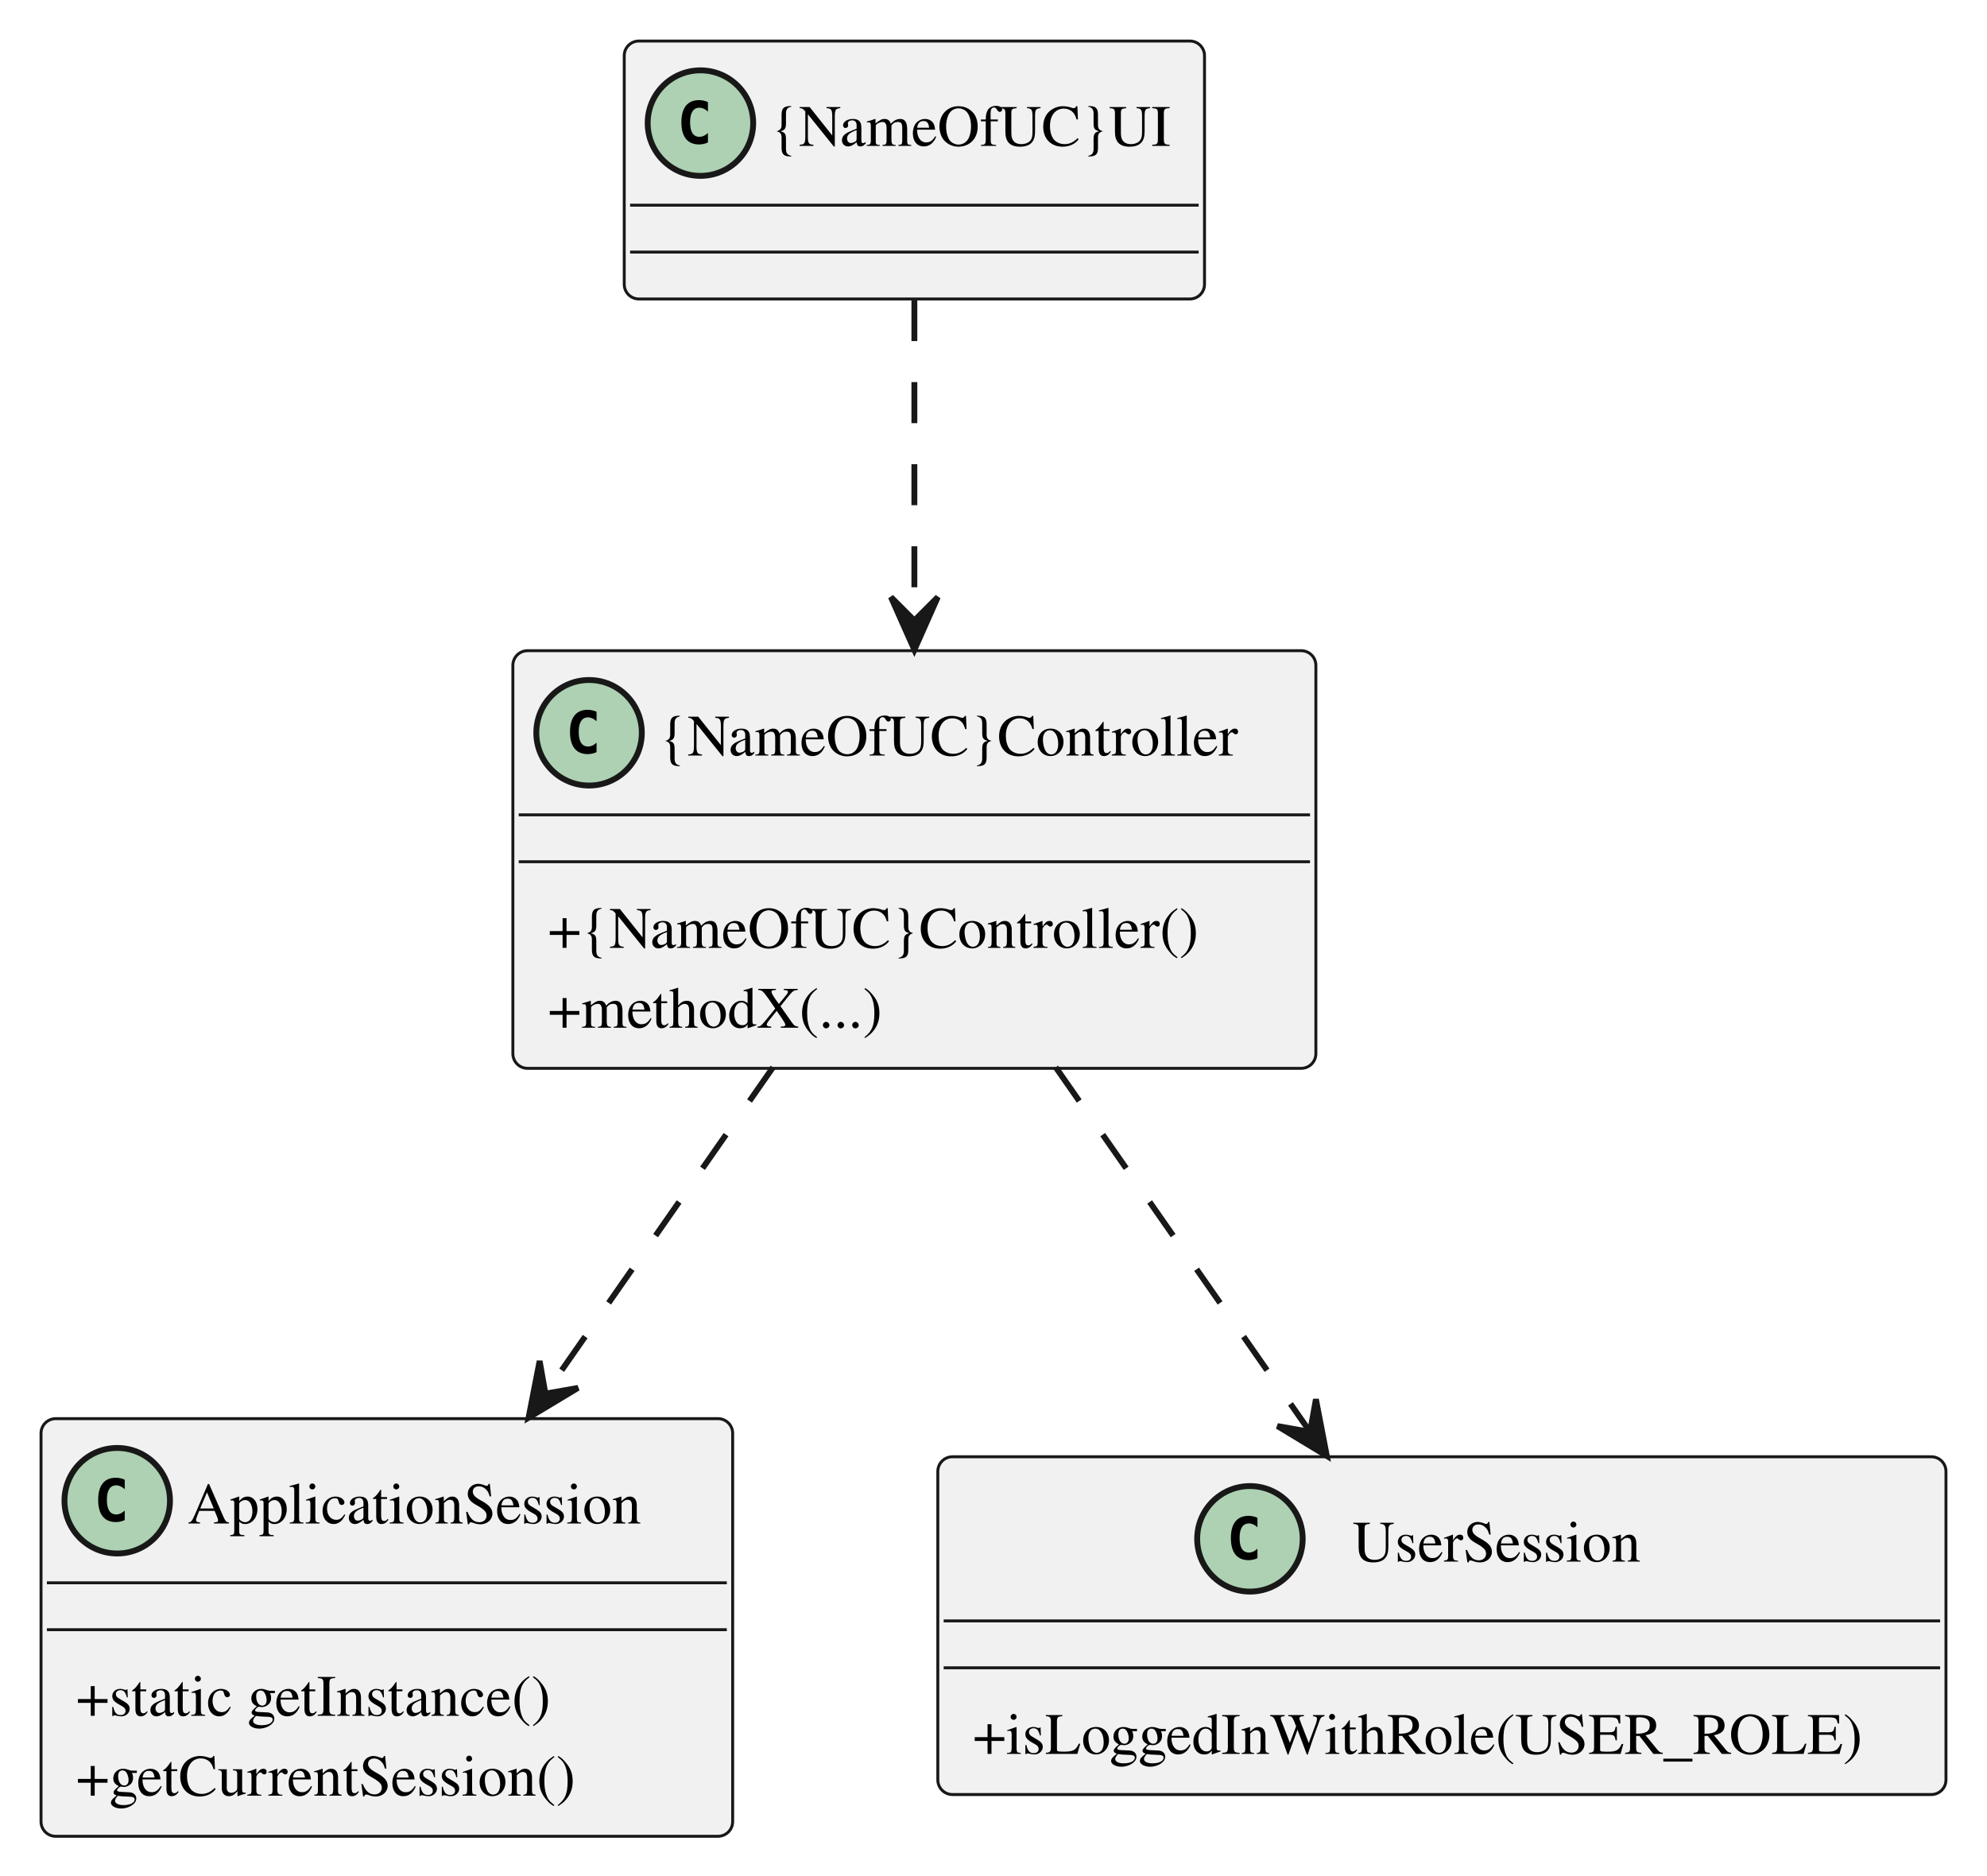
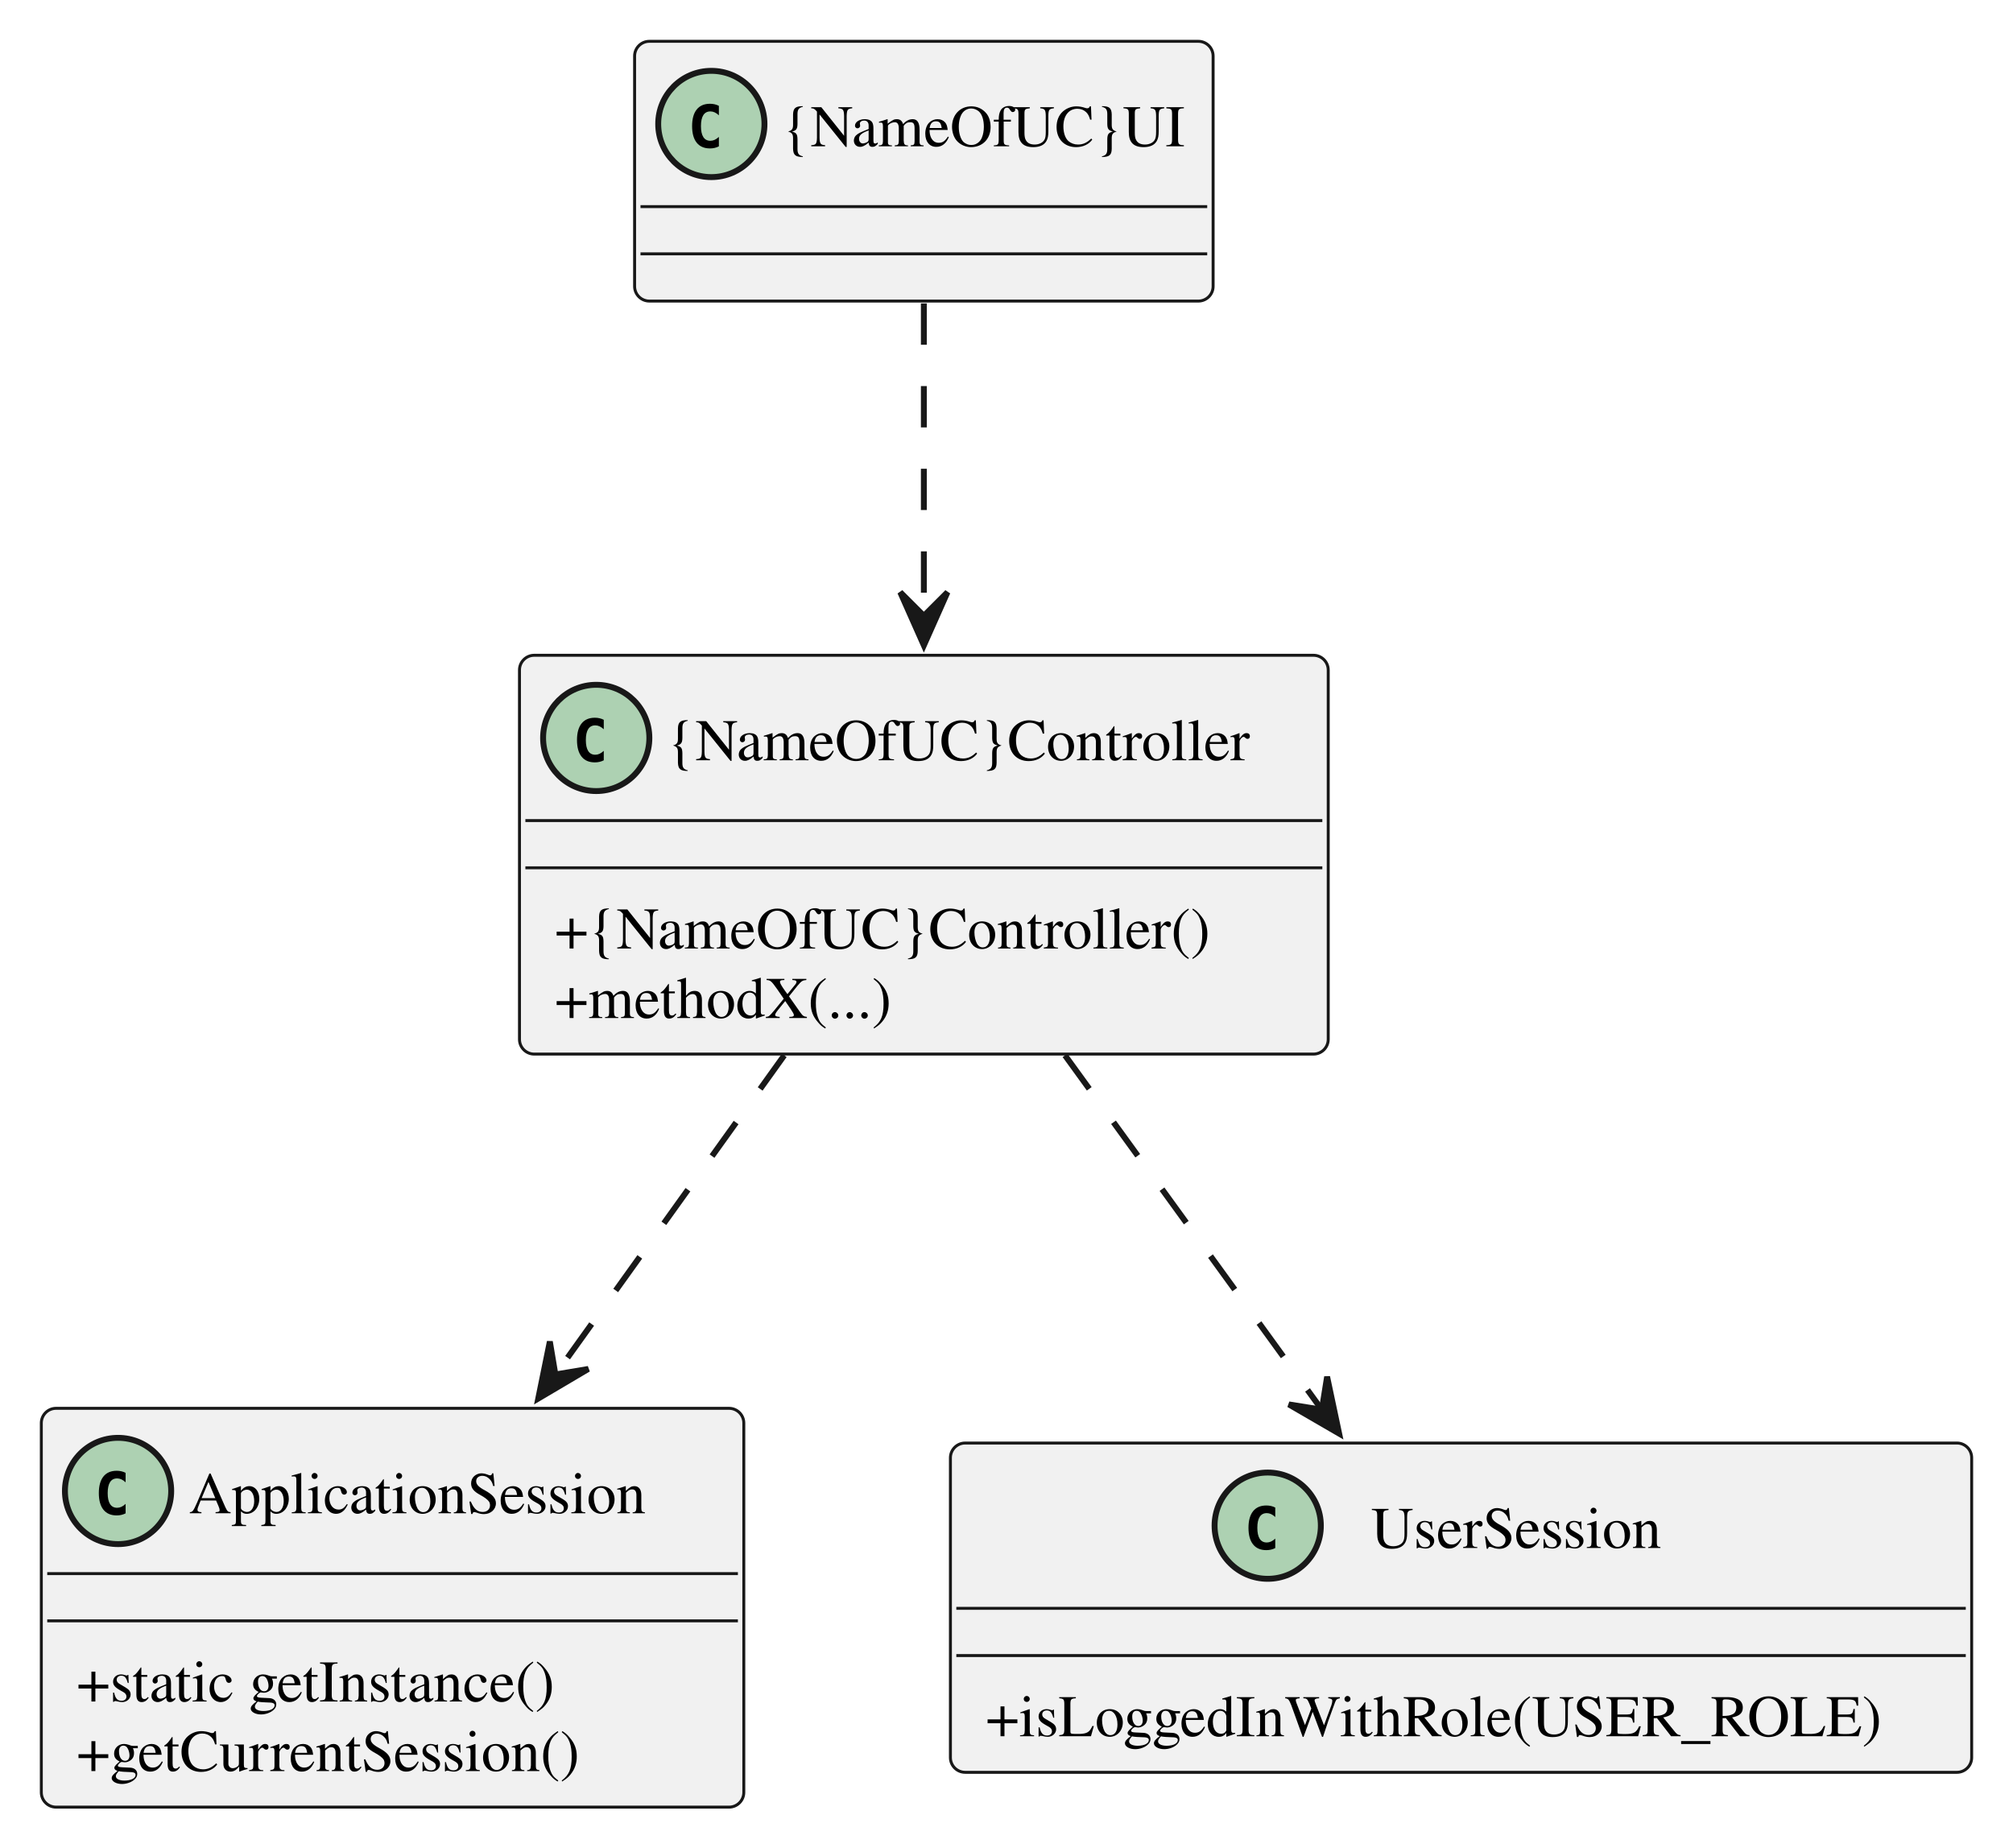
- <svg xmlns="http://www.w3.org/2000/svg" contentStyleType="text/css" height="320px" preserveAspectRatio="none" style="width:339px;height:320px;background:#FFFFFF;" version="1.1" viewBox="0 0 339 320" width="339px" zoomAndPan="magnify">
+ <svg xmlns="http://www.w3.org/2000/svg" contentStyleType="text/css" height="313px" preserveAspectRatio="none" style="width:341px;height:313px;background:#FFFFFF;" version="1.1" viewBox="0 0 341 313" width="341px" zoomAndPan="magnify">
  <defs />
  <g>
    <g id="elem_ApplicationSession">
-       <rect codeLine="3" fill="#F1F1F1" height="71.24" id="ApplicationSession" rx="2.5" ry="2.5" style="stroke:#181818;stroke-width:0.5;" width="118" x="7" y="242" />
-       <ellipse cx="20" cy="256" fill="#ADD1B2" rx="9" ry="9" style="stroke:#181818;stroke-width:1.0;" />
-       <path d="M21.281,259.297 Q20.938,259.469 20.562,259.547 Q20.188,259.641 19.766,259.641 Q18.297,259.641 17.516,258.672 Q16.75,257.703 16.75,255.859 Q16.75,254.016 17.516,253.047 Q18.297,252.078 19.766,252.078 Q20.188,252.078 20.562,252.172 Q20.953,252.25 21.281,252.422 L21.281,254.031 Q20.906,253.688 20.547,253.531 Q20.203,253.375 19.844,253.375 Q19.047,253.375 18.641,254 Q18.234,254.625 18.234,255.859 Q18.234,257.094 18.641,257.719 Q19.047,258.344 19.844,258.344 Q20.203,258.344 20.547,258.188 Q20.906,258.031 21.281,257.688 L21.281,259.297 Z " fill="#000000" />
-       <text fill="#000000" font-family="Times" font-size="10" lengthAdjust="spacing" textLength="90" x="32" y="259.88">ApplicationSession</text>
-       <line style="stroke:#181818;stroke-width:0.5;" x1="8" x2="124" y1="270" y2="270" />
-       <line style="stroke:#181818;stroke-width:0.5;" x1="8" x2="124" y1="278" y2="278" />
-       <text fill="#000000" font-family="Times" font-size="10" lengthAdjust="spacing" textLength="99" x="13" y="292.69">+static getInstance()</text>
-       <text fill="#000000" font-family="Times" font-size="10" lengthAdjust="spacing" textLength="100" x="13" y="306.31">+getCurrentSession()</text>
+       <rect codeLine="3" fill="#F1F1F1" height="67.555" id="ApplicationSession" rx="2.5" ry="2.5" style="stroke:#181818;stroke-width:0.5;" width="119" x="7" y="238.56" />
+       <ellipse cx="20" cy="252.56" fill="#ADD1B2" rx="9" ry="9" style="stroke:#181818;stroke-width:1.0;" />
+       <path d="M21.278,256.35 Q20.936,256.526 20.561,256.614 Q20.185,256.702 19.77,256.702 Q18.295,256.702 17.519,255.73 Q16.742,254.758 16.742,252.922 Q16.742,251.082 17.519,250.11 Q18.295,249.138 19.77,249.138 Q20.185,249.138 20.565,249.226 Q20.946,249.314 21.278,249.49 L21.278,251.091 Q20.907,250.75 20.558,250.591 Q20.209,250.432 19.838,250.432 Q19.047,250.432 18.644,251.06 Q18.241,251.687 18.241,252.922 Q18.241,254.153 18.644,254.78 Q19.047,255.408 19.838,255.408 Q20.209,255.408 20.558,255.249 Q20.907,255.09 21.278,254.749 Z " fill="#000000" />
+       <text fill="#000000" font-family="Times" font-size="10" lengthAdjust="spacing" textLength="91" x="32" y="256.339">ApplicationSession</text>
+       <line style="stroke:#181818;stroke-width:0.5;" x1="8" x2="125" y1="266.56" y2="266.56" />
+       <line style="stroke:#181818;stroke-width:0.5;" x1="8" x2="125" y1="274.56" y2="274.56" />
+       <text fill="#000000" font-family="Times" font-size="10" lengthAdjust="spacing" textLength="101" x="13" y="288.228">+static getInstance()</text>
+       <text fill="#000000" font-family="Times" font-size="10" lengthAdjust="spacing" textLength="103" x="13" y="300.005">+getCurrentSession()</text>
    </g>
    <g id="elem_UserSession">
-       <rect codeLine="9" fill="#F1F1F1" height="57.62" id="UserSession" rx="2.5" ry="2.5" style="stroke:#181818;stroke-width:0.5;" width="172" x="160" y="248.5" />
-       <ellipse cx="213.25" cy="262.5" fill="#ADD1B2" rx="9" ry="9" style="stroke:#181818;stroke-width:1.0;" />
-       <path d="M214.531,265.797 Q214.188,265.969 213.812,266.047 Q213.438,266.141 213.016,266.141 Q211.547,266.141 210.766,265.172 Q210,264.203 210,262.359 Q210,260.516 210.766,259.547 Q211.547,258.578 213.016,258.578 Q213.438,258.578 213.812,258.672 Q214.203,258.75 214.531,258.922 L214.531,260.531 Q214.156,260.188 213.797,260.031 Q213.453,259.875 213.094,259.875 Q212.297,259.875 211.891,260.5 Q211.484,261.125 211.484,262.359 Q211.484,263.594 211.891,264.219 Q212.297,264.844 213.094,264.844 Q213.453,264.844 213.797,264.688 Q214.156,264.531 214.531,264.188 L214.531,265.797 Z " fill="#000000" />
-       <text fill="#000000" font-family="Times" font-size="10" lengthAdjust="spacing" textLength="58" x="230.75" y="266.38">UserSession</text>
-       <line style="stroke:#181818;stroke-width:0.5;" x1="161" x2="331" y1="276.5" y2="276.5" />
-       <line style="stroke:#181818;stroke-width:0.5;" x1="161" x2="331" y1="284.5" y2="284.5" />
-       <text fill="#000000" font-family="Times" font-size="10" lengthAdjust="spacing" textLength="160" x="166" y="299.19">+isLoggedInWithRole(USER_ROLE)</text>
+       <rect codeLine="9" fill="#F1F1F1" height="55.777" id="UserSession" rx="2.5" ry="2.5" style="stroke:#181818;stroke-width:0.5;" width="173" x="161" y="244.44" />
+       <ellipse cx="214.75" cy="258.44" fill="#ADD1B2" rx="9" ry="9" style="stroke:#181818;stroke-width:1.0;" />
+       <path d="M216.028,262.23 Q215.686,262.406 215.31,262.494 Q214.935,262.582 214.519,262.582 Q213.045,262.582 212.269,261.61 Q211.492,260.638 211.492,258.802 Q211.492,256.962 212.269,255.99 Q213.045,255.018 214.519,255.018 Q214.935,255.018 215.315,255.106 Q215.696,255.194 216.028,255.37 L216.028,256.971 Q215.657,256.63 215.308,256.471 Q214.959,256.312 214.588,256.312 Q213.797,256.312 213.394,256.94 Q212.991,257.567 212.991,258.802 Q212.991,260.033 213.394,260.66 Q213.797,261.288 214.588,261.288 Q214.959,261.288 215.308,261.129 Q215.657,260.97 216.028,260.628 Z " fill="#000000" />
+       <text fill="#000000" font-family="Times" font-size="10" lengthAdjust="spacing" textLength="58" x="232.25" y="262.219">UserSession</text>
+       <line style="stroke:#181818;stroke-width:0.5;" x1="162" x2="333" y1="272.44" y2="272.44" />
+       <line style="stroke:#181818;stroke-width:0.5;" x1="162" x2="333" y1="280.44" y2="280.44" />
+       <text fill="#000000" font-family="Times" font-size="10" lengthAdjust="spacing" textLength="161" x="167" y="294.108">+isLoggedInWithRole(USER_ROLE)</text>
    </g>
    <g id="elem_{NameOfUC}Controller">
-       <rect codeLine="14" fill="#F1F1F1" height="71.24" id="{NameOfUC}Controller" rx="2.5" ry="2.5" style="stroke:#181818;stroke-width:0.5;" width="137" x="87.5" y="111" />
-       <ellipse cx="100.5" cy="125" fill="#ADD1B2" rx="9" ry="9" style="stroke:#181818;stroke-width:1.0;" />
-       <path d="M101.781,128.297 Q101.438,128.469 101.062,128.547 Q100.688,128.641 100.266,128.641 Q98.797,128.641 98.016,127.672 Q97.25,126.703 97.25,124.859 Q97.25,123.016 98.016,122.047 Q98.797,121.078 100.266,121.078 Q100.688,121.078 101.062,121.172 Q101.453,121.25 101.781,121.422 L101.781,123.031 Q101.406,122.688 101.047,122.531 Q100.703,122.375 100.344,122.375 Q99.547,122.375 99.141,123 Q98.734,123.625 98.734,124.859 Q98.734,126.094 99.141,126.719 Q99.547,127.344 100.344,127.344 Q100.703,127.344 101.047,127.188 Q101.406,127.031 101.781,126.688 L101.781,128.297 Z " fill="#000000" />
-       <text fill="#000000" font-family="Times" font-size="10" lengthAdjust="spacing" textLength="109" x="112.5" y="128.88">{NameOfUC}Controller</text>
-       <line style="stroke:#181818;stroke-width:0.5;" x1="88.5" x2="223.5" y1="139" y2="139" />
-       <line style="stroke:#181818;stroke-width:0.5;" x1="88.5" x2="223.5" y1="147" y2="147" />
-       <text fill="#000000" font-family="Times" font-size="10" lengthAdjust="spacing" textLength="121" x="93.5" y="161.69">+{NameOfUC}Controller()</text>
-       <text fill="#000000" font-family="Times" font-size="10" lengthAdjust="spacing" textLength="64" x="93.5" y="175.31">+methodX(...)</text>
+       <rect codeLine="14" fill="#F1F1F1" height="67.555" id="{NameOfUC}Controller" rx="2.5" ry="2.5" style="stroke:#181818;stroke-width:0.5;" width="137" x="88" y="111" />
+       <ellipse cx="101" cy="125" fill="#ADD1B2" rx="9" ry="9" style="stroke:#181818;stroke-width:1.0;" />
+       <path d="M102.278,128.79 Q101.936,128.966 101.561,129.054 Q101.185,129.142 100.769,129.142 Q99.295,129.142 98.519,128.17 Q97.742,127.198 97.742,125.362 Q97.742,123.522 98.519,122.55 Q99.295,121.578 100.769,121.578 Q101.185,121.578 101.565,121.666 Q101.946,121.754 102.278,121.93 L102.278,123.531 Q101.907,123.189 101.558,123.031 Q101.209,122.872 100.838,122.872 Q100.047,122.872 99.644,123.499 Q99.241,124.127 99.241,125.362 Q99.241,126.593 99.644,127.22 Q100.047,127.848 100.838,127.848 Q101.209,127.848 101.558,127.689 Q101.907,127.53 102.278,127.189 Z " fill="#000000" />
+       <text fill="#000000" font-family="Times" font-size="10" lengthAdjust="spacing" textLength="109" x="113" y="128.779">{NameOfUC}Controller</text>
+       <line style="stroke:#181818;stroke-width:0.5;" x1="89" x2="224" y1="139" y2="139" />
+       <line style="stroke:#181818;stroke-width:0.5;" x1="89" x2="224" y1="147" y2="147" />
+       <text fill="#000000" font-family="Times" font-size="10" lengthAdjust="spacing" textLength="123" x="94" y="160.668">+{NameOfUC}Controller()</text>
+       <text fill="#000000" font-family="Times" font-size="10" lengthAdjust="spacing" textLength="66" x="94" y="172.445">+methodX(...)</text>
    </g>
    <g id="elem_{NameOfUC}UI">
-       <rect codeLine="19" fill="#F1F1F1" height="44" id="{NameOfUC}UI" rx="2.5" ry="2.5" style="stroke:#181818;stroke-width:0.5;" width="99" x="106.5" y="7" />
-       <ellipse cx="119.5" cy="21" fill="#ADD1B2" rx="9" ry="9" style="stroke:#181818;stroke-width:1.0;" />
-       <path d="M120.781,24.297 Q120.438,24.469 120.062,24.547 Q119.688,24.641 119.266,24.641 Q117.797,24.641 117.016,23.672 Q116.25,22.703 116.25,20.859 Q116.25,19.016 117.016,18.047 Q117.797,17.078 119.266,17.078 Q119.688,17.078 120.062,17.172 Q120.453,17.25 120.781,17.422 L120.781,19.031 Q120.406,18.688 120.047,18.531 Q119.703,18.375 119.344,18.375 Q118.547,18.375 118.141,19 Q117.734,19.625 117.734,20.859 Q117.734,22.094 118.141,22.719 Q118.547,23.344 119.344,23.344 Q119.703,23.344 120.047,23.188 Q120.406,23.031 120.781,22.688 L120.781,24.297 Z " fill="#000000" />
-       <text fill="#000000" font-family="Times" font-size="10" lengthAdjust="spacing" textLength="71" x="131.5" y="24.88">{NameOfUC}UI</text>
-       <line style="stroke:#181818;stroke-width:0.5;" x1="107.5" x2="204.5" y1="35" y2="35" />
-       <line style="stroke:#181818;stroke-width:0.5;" x1="107.5" x2="204.5" y1="43" y2="43" />
+       <rect codeLine="19" fill="#F1F1F1" height="44" id="{NameOfUC}UI" rx="2.5" ry="2.5" style="stroke:#181818;stroke-width:0.5;" width="98" x="107.5" y="7" />
+       <ellipse cx="120.5" cy="21" fill="#ADD1B2" rx="9" ry="9" style="stroke:#181818;stroke-width:1.0;" />
+       <path d="M121.778,24.79 Q121.436,24.966 121.061,25.054 Q120.685,25.142 120.269,25.142 Q118.795,25.142 118.019,24.17 Q117.242,23.198 117.242,21.362 Q117.242,19.521 118.019,18.55 Q118.795,17.578 120.269,17.578 Q120.685,17.578 121.065,17.666 Q121.446,17.754 121.778,17.93 L121.778,19.531 Q121.407,19.189 121.058,19.031 Q120.709,18.872 120.338,18.872 Q119.547,18.872 119.144,19.5 Q118.741,20.127 118.741,21.362 Q118.741,22.593 119.144,23.22 Q119.547,23.848 120.338,23.848 Q120.709,23.848 121.058,23.689 Q121.407,23.53 121.778,23.189 Z " fill="#000000" />
+       <text fill="#000000" font-family="Times" font-size="10" lengthAdjust="spacing" textLength="70" x="132.5" y="24.779">{NameOfUC}UI</text>
+       <line style="stroke:#181818;stroke-width:0.5;" x1="108.5" x2="204.5" y1="35" y2="35" />
+       <line style="stroke:#181818;stroke-width:0.5;" x1="108.5" x2="204.5" y1="43" y2="43" />
    </g>
    <g id="link_{NameOfUC}UI_{NameOfUC}Controller">
-       <path codeLine="22" d="M156,51.18 C156,66.42 156,87.43 156,105.76 " fill="none" id="{NameOfUC}UI-to-{NameOfUC}Controller" style="stroke:#181818;stroke-width:1.0;stroke-dasharray:7.0,7.0;" />
-       <polygon fill="#181818" points="156,110.85,160,101.85,156,105.85,152,101.85,156,110.85" style="stroke:#181818;stroke-width:1.0;" />
+       <path codeLine="22" d="M156.5,51.4 C156.5,66.31 156.5,86.63 156.5,104.41 " fill="none" id="{NameOfUC}UI-to-{NameOfUC}Controller" style="stroke:#181818;stroke-width:1.0;stroke-dasharray:7.0,7.0;" />
+       <polygon fill="#181818" points="156.5,109.32,160.5,100.32,156.5,104.32,152.5,100.32,156.5,109.32" style="stroke:#181818;stroke-width:1.0;" />
    </g>
    <g id="link_{NameOfUC}Controller_ApplicationSession">
-       <path codeLine="23" d="M131.88,182.07 C119.98,199.13 105.57,219.79 93.26,237.42 " fill="none" id="{NameOfUC}Controller-to-ApplicationSession" style="stroke:#181818;stroke-width:1.0;stroke-dasharray:7.0,7.0;" />
-       <polygon fill="#181818" points="90.18,241.83,98.619,236.753,93.048,237.734,92.067,232.163,90.18,241.83" style="stroke:#181818;stroke-width:1.0;" />
+       <path codeLine="23" d="M132.85,178.77 C120.96,195.36 106.47,215.57 94.08,232.86 " fill="none" id="{NameOfUC}Controller-to-ApplicationSession" style="stroke:#181818;stroke-width:1.0;stroke-dasharray:7.0,7.0;" />
+       <polygon fill="#181818" points="91.18,236.9,99.659,231.89,94.081,232.827,93.143,227.249,91.18,236.9" style="stroke:#181818;stroke-width:1.0;" />
    </g>
    <g id="link_{NameOfUC}Controller_UserSession">
-       <path codeLine="24" d="M180.12,182.07 C193.58,201.36 210.23,225.24 223.43,244.15 " fill="none" id="{NameOfUC}Controller-to-UserSession" style="stroke:#181818;stroke-width:1.0;stroke-dasharray:7.0,7.0;" />
-       <polygon fill="#181818" points="226.37,248.36,224.506,238.689,223.511,244.258,217.943,243.263,226.37,248.36" style="stroke:#181818;stroke-width:1.0;" />
+       <path codeLine="24" d="M180.41,178.77 C193.89,197.36 210.65,220.5 224.06,238.99 " fill="none" id="{NameOfUC}Controller-to-UserSession" style="stroke:#181818;stroke-width:1.0;stroke-dasharray:7.0,7.0;" />
+       <polygon fill="#181818" points="226.85,242.84,224.81,233.205,223.917,238.791,218.331,237.898,226.85,242.84" style="stroke:#181818;stroke-width:1.0;" />
    </g>
  </g>
</svg>
